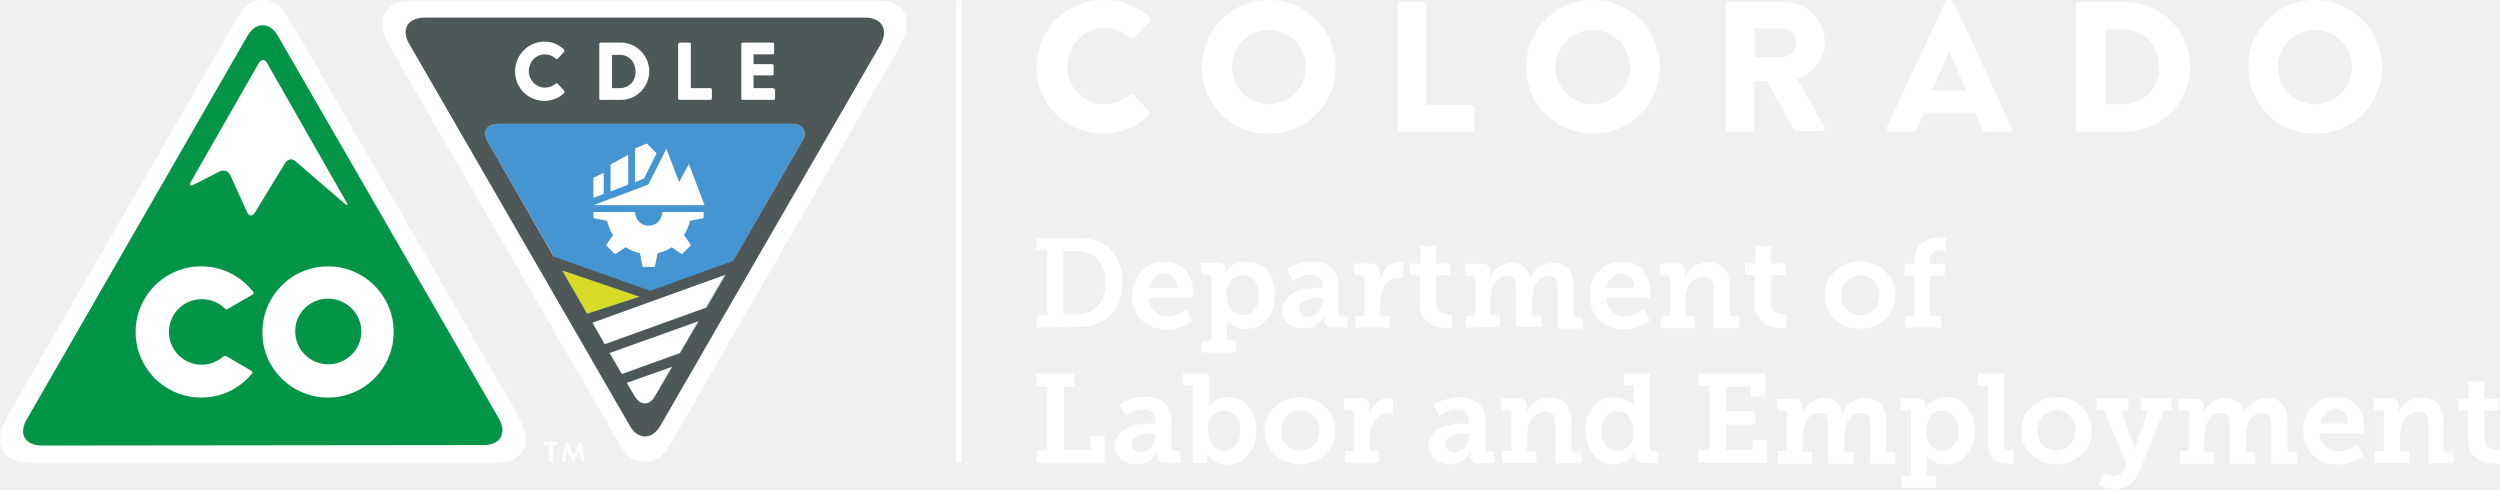
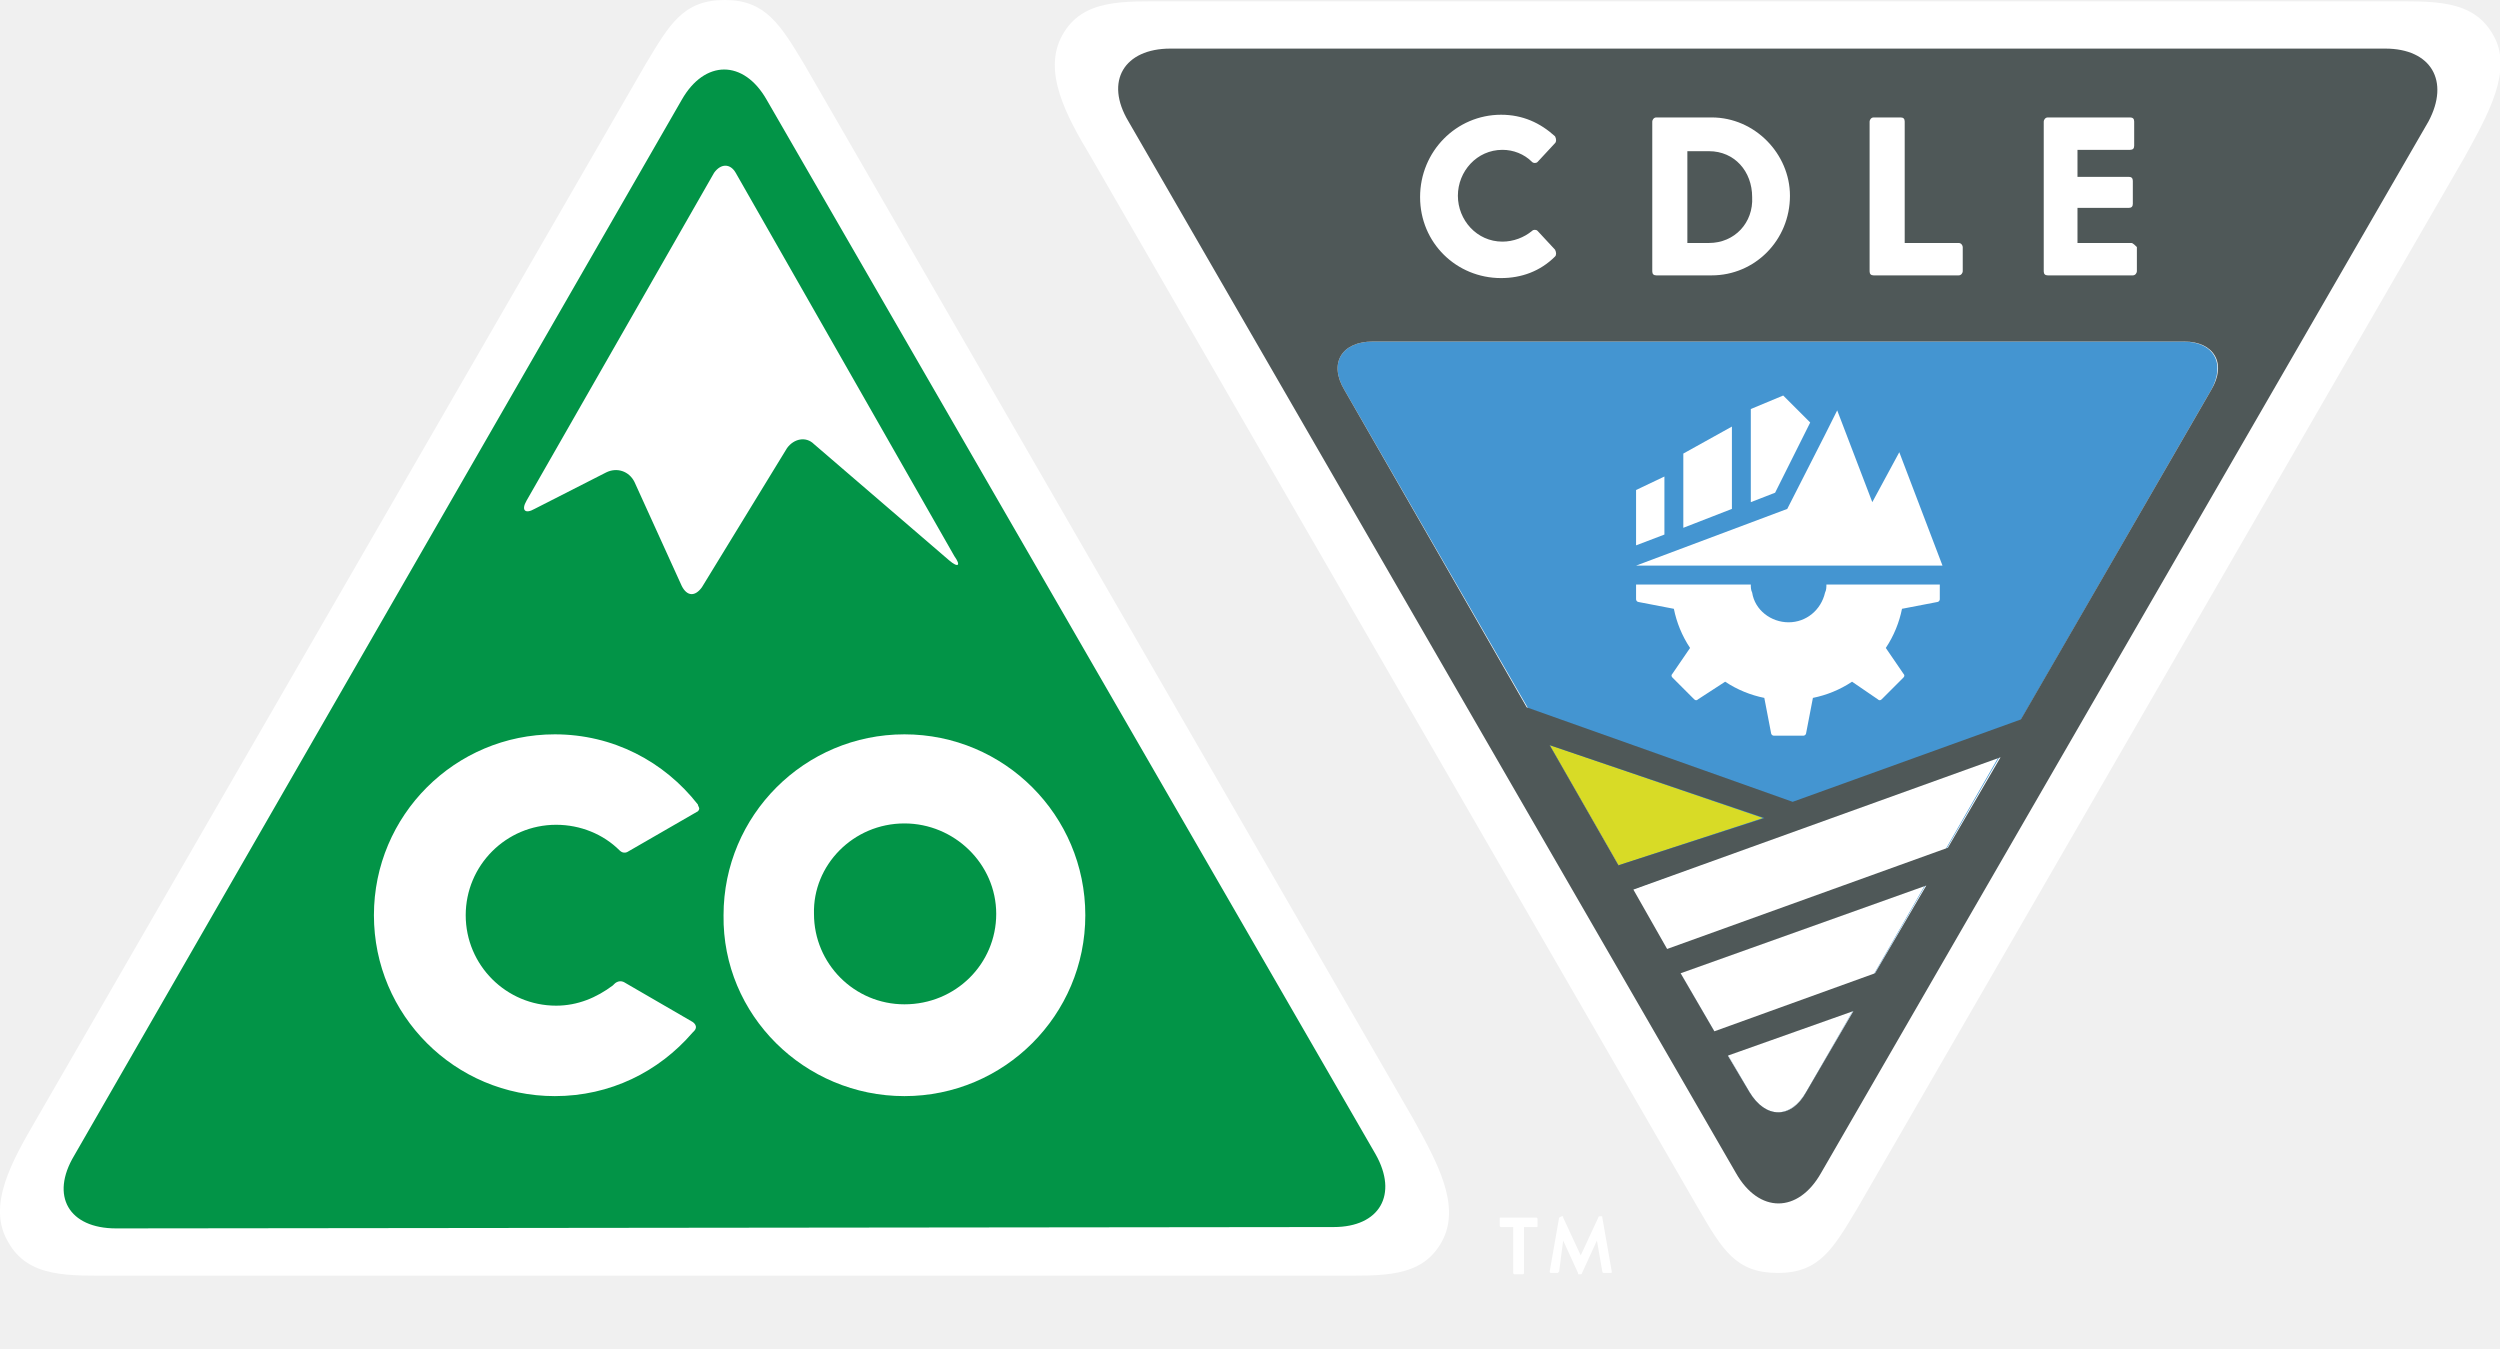
- <svg xmlns="http://www.w3.org/2000/svg" version="1.1" id="Layer_1" x="0px" y="0px" viewBox="0 0 510.6 99.9" style="enable-background:new 0 0 510.6 99.9;" xml:space="preserve">
+ <svg xmlns="http://www.w3.org/2000/svg" version="1.1" id="Layer_1" x="0px" y="0px" viewBox="0 0 185.2 99.9" style="enable-background:new 0 0 185.2 99.9;" xml:space="preserve">
  <style type="text/css">
	.st0{fill:#FFFFFF;}
	.st1{fill:#4495D1;}
	.st2{fill:#D8DB26;}
	.st3{fill:#4F5858;}
	.st4{fill:#029447;}
</style>
  <g id="logo_lockups">
</g>
-   <g id="width_guide">
+   <path class="st0" d="M184.7,2.6c-1.5-2.7-4.5-2.5-8-2.5h-90c-3.5,0-6.5-0.2-8,2.5s0.3,6,2.1,9l45,77.9c1.8,3.1,2.8,4.8,5.9,4.8  s4.1-1.8,5.9-4.8l45-77.9C184.3,8.5,186.2,5.2,184.7,2.6z" />
+   <g>
    <g>
-       <path class="st0" d="M184.7,2.6c-1.5-2.7-4.5-2.5-8-2.5h-90c-3.5,0-6.5-0.2-8,2.5s0.3,6,2.1,9l45,77.9c1.8,3.1,2.8,4.8,5.9,4.8    s4.1-1.8,5.9-4.8l45-77.9C184.3,8.5,186.2,5.2,184.7,2.6z" />
+       <path class="st1" d="M161.7,25.3c2.3,0,3.2,1.6,2.1,3.6l-30,52c-1.2,2-3,2-4.2,0l-30-52c-1.2-2-0.2-3.6,2.1-3.6    C101.7,25.3,161.7,25.3,161.7,25.3z" />
+       <polygon class="st2" points="114.8,55.2 119.9,64.1 130.6,60.6   " />
+       <path class="st0" d="M120.9,65.9l8.7,15c1.2,2,3,2,4.2,0L148.1,56L120.9,65.9z" />
+       <path class="st3" d="M176.7,3.6h-90c-3.4,0-4.9,2.4-3.1,5.4l45,77.9c1.7,3,4.6,3,6.3,0l45-77.9C181.5,6,180.1,3.6,176.7,3.6     M138.9,72.1L127,76.4l-2.5-4.3l18.2-6.5L138.9,72.1z M144.3,62.8l-20.8,7.5l-2.5-4.4l27.2-9.8L144.3,62.8z M119.9,64.1l-5.1-8.9    l15.9,5.4L119.9,64.1z M133.8,80.9c-1.1,2-3,2-4.2,0l-1.6-2.7l9.3-3.3L133.8,80.9z M163.8,28.9l-14.1,24.4l-16.9,6.1l-19.7-7    L99.6,28.9c-1.2-2-0.2-3.6,2.1-3.6h60.1C164,25.3,165,26.9,163.8,28.9" />
      <g>
-         <g>
-           <path class="st1" d="M161.7,25.3c2.3,0,3.2,1.6,2.1,3.6l-30,52c-1.2,2-3,2-4.2,0l-30-52c-1.2-2-0.2-3.6,2.1-3.6      C101.7,25.3,161.7,25.3,161.7,25.3z" />
-           <polygon class="st2" points="114.8,55.2 119.9,64.1 130.6,60.6     " />
-           <path class="st0" d="M120.9,65.9l8.7,15c1.2,2,3,2,4.2,0L148.1,56L120.9,65.9z" />
-           <path class="st3" d="M176.7,3.6h-90c-3.4,0-4.9,2.4-3.1,5.4l45,77.9c1.7,3,4.6,3,6.3,0l45-77.9C181.5,6,180.1,3.6,176.7,3.6       M138.9,72.1L127,76.4l-2.5-4.3l18.2-6.5L138.9,72.1z M144.3,62.8l-20.8,7.5l-2.5-4.4l27.2-9.8L144.3,62.8z M119.9,64.1      l-5.1-8.9l15.9,5.4L119.9,64.1z M133.8,80.9c-1.1,2-3,2-4.2,0l-1.6-2.7l9.3-3.3L133.8,80.9z M163.8,28.9l-14.1,24.4l-16.9,6.1      l-19.7-7L99.6,28.9c-1.2-2-0.2-3.6,2.1-3.6h60.1C164,25.3,165,26.9,163.8,28.9" />
-           <g>
-             <polygon class="st0" points="134.1,31.3 131.5,36.5 129.7,37.2 129.7,30.3 132.1,29.3      " />
-             <polygon class="st0" points="128.3,31.6 128.3,37.7 124.7,39.1 124.7,33.6      " />
-             <polygon class="st0" points="123.3,35.3 123.3,39.6 121.2,40.4 121.2,36.3      " />
-             <path class="st0" d="M135.3,43.3c0,0.2,0,0.4-0.1,0.6c-0.3,1.3-1.4,2.2-2.7,2.2s-2.5-0.9-2.7-2.2c-0.1-0.2-0.1-0.4-0.1-0.6       h-8.5v1.1c0,0.1,0.1,0.2,0.2,0.2l2.6,0.5c0.2,1,0.6,2,1.2,2.9l-1.3,1.9c-0.1,0.1-0.1,0.2,0,0.3l1.6,1.6c0.1,0.1,0.2,0.1,0.3,0       l2-1.3c0.9,0.6,1.9,1,2.9,1.2l0.5,2.6c0,0.1,0.1,0.2,0.2,0.2h2.2c0.1,0,0.2-0.1,0.2-0.2l0.5-2.6c1-0.2,2-0.6,2.9-1.2l1.9,1.3       c0.1,0.1,0.2,0.1,0.3,0l1.6-1.6c0.1-0.1,0.1-0.2,0-0.3l-1.3-1.9c0.6-0.9,1-1.9,1.2-2.9l2.6-0.5c0.1,0,0.2-0.1,0.2-0.2v-1.1       H135.3z" />
-             <polygon class="st0" points="143.9,41.9 121.2,41.9 132.4,37.7 135.2,32.2 136.1,30.4 138.7,37.2 140.7,33.5      " />
-           </g>
-         </g>
-         <g>
-           <path class="st0" d="M111.3,11.1c0.8,0,1.6,0.3,2.2,0.9c0.1,0.1,0.3,0.1,0.4,0l1.3-1.4c0.1-0.1,0.1-0.3,0-0.5      c-1.1-1-2.4-1.6-4-1.6c-3.3,0-6,2.7-6,6.1s2.7,6,6,6c1.5,0,2.9-0.5,4-1.6c0.1-0.1,0.1-0.3,0-0.5l-1.3-1.4      c-0.1-0.1-0.3-0.1-0.4,0c-0.6,0.5-1.4,0.8-2.2,0.8c-1.9,0-3.3-1.6-3.3-3.4S109.4,11.1,111.3,11.1z" />
-           <path class="st0" d="M145.1,18h-4V9c0-0.2-0.1-0.3-0.3-0.3h-2c-0.2,0-0.3,0.2-0.3,0.3v11.1c0,0.2,0.1,0.3,0.3,0.3h6.3      c0.2,0,0.3-0.2,0.3-0.3v-1.8C145.4,18.2,145.3,18,145.1,18z" />
-           <path class="st0" d="M126.8,8.7h-4.1c-0.2,0-0.3,0.2-0.3,0.3v11.1c0,0.2,0.1,0.3,0.3,0.3h4.1c3.2,0,5.8-2.6,5.8-5.9      C132.6,11.4,130,8.7,126.8,8.7z M126.6,18H125v-6.8h1.6c1.9,0,3.2,1.5,3.2,3.4C129.9,16.5,128.5,18,126.6,18z" />
-           <path class="st0" d="M157.9,18h-4v-2.6h3.8c0.2,0,0.3-0.1,0.3-0.3v-1.7c0-0.2-0.1-0.3-0.3-0.3h-3.8v-2h3.9      c0.2,0,0.3-0.1,0.3-0.3V9c0-0.2-0.1-0.3-0.3-0.3h-4.2h-1.8h-0.1c-0.2,0-0.3,0.2-0.3,0.3v11.1c0,0.2,0.1,0.3,0.3,0.3h6.3      c0.2,0,0.3-0.2,0.3-0.3v-1.8C158.2,18.2,158,18,157.9,18z" />
-         </g>
+         <polygon class="st0" points="134.1,31.3 131.5,36.5 129.7,37.2 129.7,30.3 132.1,29.3    " />
+         <polygon class="st0" points="128.3,31.6 128.3,37.7 124.7,39.1 124.7,33.6    " />
+         <polygon class="st0" points="123.3,35.3 123.3,39.6 121.2,40.4 121.2,36.3    " />
+         <path class="st0" d="M135.3,43.3c0,0.2,0,0.4-0.1,0.6c-0.3,1.3-1.4,2.2-2.7,2.2s-2.5-0.9-2.7-2.2c-0.1-0.2-0.1-0.4-0.1-0.6h-8.5     v1.1c0,0.1,0.1,0.2,0.2,0.2l2.6,0.5c0.2,1,0.6,2,1.2,2.9l-1.3,1.9c-0.1,0.1-0.1,0.2,0,0.3l1.6,1.6c0.1,0.1,0.2,0.1,0.3,0l2-1.3     c0.9,0.6,1.9,1,2.9,1.2l0.5,2.6c0,0.1,0.1,0.2,0.2,0.2h2.2c0.1,0,0.2-0.1,0.2-0.2l0.5-2.6c1-0.2,2-0.6,2.9-1.2l1.9,1.3     c0.1,0.1,0.2,0.1,0.3,0l1.6-1.6c0.1-0.1,0.1-0.2,0-0.3l-1.3-1.9c0.6-0.9,1-1.9,1.2-2.9l2.6-0.5c0.1,0,0.2-0.1,0.2-0.2v-1.1H135.3     z" />
+         <polygon class="st0" points="143.9,41.9 121.2,41.9 132.4,37.7 135.2,32.2 136.1,30.4 138.7,37.2 140.7,33.5    " />
      </g>
-       <g>
-         <path class="st0" d="M112.1,90.9h-0.9c-0.1,0-0.1-0.1-0.1-0.1v-0.5c0-0.1,0-0.1,0.1-0.1h2.6c0.1,0,0.1,0.1,0.1,0.1v0.5     c0,0.1,0,0.1-0.1,0.1h-0.9v3.4c0,0.1-0.1,0.1-0.1,0.1h-0.6c-0.1,0-0.1-0.1-0.1-0.1V90.9z" />
-         <path class="st0" d="M115.5,90.2C115.5,90.1,115.5,90.1,115.5,90.2l0.2-0.1c0.1,0,0.1,0,0.1,0.1l1.3,2.8l0,0l1.3-2.8     c0,0,0-0.1,0.1-0.1h0.1c0.1,0,0.1,0,0.1,0.1l0.7,4c0,0.1,0,0.1-0.1,0.1h-0.5c-0.1,0-0.1-0.1-0.1-0.1l-0.4-2.3l0,0l-1.1,2.4     c0,0,0,0.1-0.1,0.1H117c-0.1,0-0.1,0-0.1-0.1l-1.1-2.4l0,0l-0.3,2.3l-0.1,0.1h-0.5c-0.1,0-0.1-0.1-0.1-0.1L115.5,90.2z" />
-       </g>
-       <g>
-         <path class="st0" d="M104.7,82.9L59.6,4.8c-1.8-3-2.9-4.8-5.9-4.8c-3.1,0-4.1,1.8-5.9,4.8L2.7,82.9C0.9,86-1,89.3,0.6,92     c1.5,2.7,4.5,2.5,8,2.5h90.2c3.6,0,6.5,0.2,8-2.5C108.3,89.3,106.4,86,104.7,82.9z M102.6,88.1c0-0.8-0.2-1.7-0.7-2.6L56.8,7.4     c-1.7-3-4.6-3-6.3,0L5.4,85.5c-0.3,0.6-0.5,1.1-0.6,1.6c-0.1,0.3-0.1,0.7-0.1,1c0-0.3,0-0.6,0.1-1c0.1-0.5,0.3-1.1,0.6-1.6     L50.5,7.4c0.9-1.5,2-2.2,3.1-2.2s2.3,0.7,3.1,2.2l45.1,78.1C102.4,86.5,102.7,87.4,102.6,88.1z" />
-         <g>
-           <path class="st4" d="M8.6,91c-3.5,0-4.9-2.4-3.1-5.4l45-78.2c1.7-3,4.6-3,6.3,0l45.1,78.1c1.7,3,0.3,5.4-3.1,5.4L8.6,91L8.6,91z      " />
-         </g>
-         <path class="st0" d="M39,37.1c-0.4,0.7-0.1,1,0.6,0.6l5.3-2.7c0.8-0.4,1.7-0.1,2.1,0.7l3.5,7.7c0.4,0.8,1,0.8,1.5,0.1l6.3-10.3     c0.5-0.7,1.4-0.9,2-0.3l10,8.6c0.7,0.6,0.9,0.4,0.4-0.3L54.5,12.8c-0.4-0.7-1.1-0.7-1.6,0L39,37.1z" />
-         <path class="st0" d="M51.7,60.1c0,0,0.1-0.1,0.1-0.2c0-0.1-0.1-0.2-0.1-0.3c-2.5-3.2-6.3-5.2-10.6-5.2c-7.4,0-13.4,6-13.4,13.4     s6,13.4,13.4,13.4c4.1,0,7.7-1.8,10.2-4.7c0,0,0,0,0.1-0.1c0.4-0.4-0.1-0.7-0.1-0.7l-5-2.9c0,0-0.4-0.3-0.8,0.1L45.4,73     c-1.2,0.9-2.6,1.5-4.2,1.5c-3.7,0-6.7-3-6.7-6.7s3-6.7,6.7-6.7c1.8,0,3.5,0.7,4.7,1.9l0,0c0.3,0.3,0.6,0.1,0.6,0.1L51.7,60.1" />
-         <path class="st0" d="M67,61c3.7,0,6.8,3,6.8,6.7s-3,6.7-6.8,6.7c-3.7,0-6.7-3-6.7-6.7C60.2,64.1,63.2,61,67,61 M67,81.2     c7.4,0,13.4-6,13.4-13.4s-6-13.4-13.4-13.4s-13.4,6-13.4,13.4C53.5,75.2,59.6,81.2,67,81.2" />
-       </g>
-       <g>
-         <path class="st0" d="M225.6,5.7c1.9,0,3.7,0.7,5.1,1.9c0.3,0.3,0.7,0.3,1,0l3-3.1c0.3-0.3,0.3-0.8,0-1.1C232,1.2,229.2,0,225.4,0     c-7.6,0-13.7,6.1-13.7,13.7s6.1,13.6,13.7,13.6c3.4,0,6.6-1.2,9.2-3.7c0.3-0.3,0.3-0.8,0-1l-3-3.1c-0.2-0.3-0.7-0.3-1,0     c-1.4,1.2-3.3,1.8-5.1,1.8c-4.3,0-7.5-3.5-7.5-7.7C218.1,9.3,221.3,5.7,225.6,5.7" />
-         <path class="st0" d="M259.1,0c-7.6,0-13.6,6.1-13.6,13.7s6,13.6,13.6,13.6s13.7-6,13.7-13.6C272.8,6.1,266.7,0,259.1,0      M259.1,21.3c-4.1,0-7.5-3.4-7.5-7.6s3.4-7.6,7.5-7.6c4.2,0,7.6,3.5,7.6,7.6S263.3,21.3,259.1,21.3" />
-         <path class="st0" d="M300.5,21.4h-9.2V1.1c0-0.4-0.3-0.7-0.7-0.7h-4.5c-0.4,0-0.7,0.3-0.7,0.7v25.1c0,0.4,0.3,0.7,0.7,0.7h14.4     c0.4,0,0.7-0.3,0.7-0.7v-4.1C301.3,21.7,301,21.4,300.5,21.4" />
-         <path class="st0" d="M325.3,0c-7.6,0-13.6,6.1-13.6,13.7s6,13.6,13.6,13.6s13.7-6,13.7-13.6S332.9,0,325.3,0 M325.3,21.3     c-4.1,0-7.6-3.4-7.6-7.6s3.4-7.6,7.6-7.6s7.6,3.5,7.6,7.6S329.5,21.3,325.3,21.3" />
-         <path class="st0" d="M367.1,16.2c3.3-1.3,5.6-4.1,5.6-7.6c0-4.5-3.7-8.2-8.3-8.2h-11.3c-0.4,0-0.7,0.3-0.7,0.7v25.1     c0,0.4,0.3,0.7,0.7,0.7h4.5c0.4,0,0.7-0.3,0.7-0.7v-9.7h2.6l5.4,10c0.1,0.2,0.3,0.3,0.6,0.3h5c0.6,0,0.9-0.6,0.6-1.1L367.1,16.2z      M364,11.7h-5.6V5.8h5.6c1.6,0,2.9,1.3,2.9,2.9S365.5,11.7,364,11.7" />
-         <path class="st0" d="M434,0.4h-9.3c-0.4,0-0.7,0.3-0.7,0.7v25.1c0,0.4,0.3,0.7,0.7,0.7h9.3c7.3,0,13.3-5.9,13.3-13.3     C447.3,6.3,441.3,0.4,434,0.4 M433.6,21.3H430V6h3.6c4.3,0,7.4,3.4,7.4,7.7C441,17.9,437.9,21.3,433.6,21.3" />
-         <path class="st0" d="M472.8,0c-7.6,0-13.6,6.1-13.6,13.7s6,13.6,13.6,13.6s13.7-6,13.7-13.6C486.4,6.1,480.4,0,472.8,0      M472.8,21.3c-4.1,0-7.6-3.4-7.6-7.6s3.4-7.6,7.6-7.6s7.6,3.5,7.6,7.6S477,21.3,472.8,21.3" />
-         <path class="st0" d="M399,0.4c-0.1-0.2-0.4-0.4-0.6-0.4H398c-0.3,0-0.5,0.2-0.7,0.4l-11.9,25.5c-0.2,0.5,0.1,1,0.6,1h4.2     c0.8,0,1.1-0.2,1.4-0.9l1.4-3h10.3l1.4,3c0.4,0.8,0.5,0.9,1.3,0.9h4.2c0.6,0,0.9-0.5,0.6-1L399,0.4z M394.6,18.5l3.5-8l3.5,8     H394.6z" />
-       </g>
-       <g>
-         <path class="st0" d="M211.7,66.9v-2.5h2.2V51.1h-2.2v-2.5h7.9c1.6,0,2.9,0.2,3.8,0.4c3.6,1.1,5.9,4.3,5.9,8.7     c0,4.3-2.1,7.4-5.7,8.6c-1,0.4-2.4,0.5-4,0.5L211.7,66.9L211.7,66.9z M217.2,64.2h2.2c1.2,0,2.2-0.2,3-0.5c2.1-0.8,3.4-3,3.4-6     s-1.3-5.2-3.5-6c-0.7-0.3-1.6-0.4-2.9-0.4h-2.2V64.2z" />
-         <path class="st0" d="M233.1,55.4c1.2-1.3,2.8-1.9,4.8-1.9c1.8,0,3.3,0.6,4.3,1.8s1.5,2.7,1.5,4.5l-0.1,1.1h-9.1     c0.2,2.3,1.9,3.7,3.9,3.7c1.3,0,2.7-0.6,3.3-1.1l0.5-0.3l1.3,2.3l-0.7,0.5c-0.3,0.2-0.9,0.5-1.8,0.8c-0.9,0.3-1.9,0.5-2.8,0.5     c-2.1,0-3.8-0.7-5.1-2s-1.9-3-1.9-4.9C231.3,58.3,231.9,56.6,233.1,55.4z M240.4,58.8c0-1.8-1.1-2.9-2.5-2.9     c-1.6,0-2.9,1.1-3.2,2.9H240.4z" />
-         <path class="st0" d="M245.5,69.6h1.9V56.7c0-0.4-0.2-0.6-0.6-0.6h-1.5v-2.4h3.4c1.1,0,1.6,0.4,1.6,1.2V55v0.6h0.1     c0.1-0.1,0.1-0.3,0.6-0.8c0.6-0.7,1.8-1.4,3.6-1.4c1.8,0,3.2,0.6,4.2,1.9c1.1,1.3,1.6,2.9,1.6,5s-0.6,3.7-1.7,5s-2.5,1.9-4.3,1.9     c-1.5,0-2.9-0.8-3.4-1.4l-0.4-0.5h-0.1c0.1,0.3,0.1,0.7,0.1,1.1v3.1h1.9V72h-7.1L245.5,69.6L245.5,69.6z M251.4,63.2     c0.6,0.8,1.4,1.2,2.4,1.2c1.9,0,3.3-1.6,3.3-4.1s-1.3-4.1-3.3-4.1c-1.9,0-3.3,1.4-3.3,4.1C250.6,61.5,250.9,62.4,251.4,63.2z" />
-         <path class="st0" d="M263.9,59.9c0.5-0.3,1.2-0.5,1.9-0.7c1.5-0.4,2.4-0.4,3.5-0.4h0.8v-0.4c0-1.5-0.8-2.3-2.4-2.3     c-1.2,0-2.6,0.5-3.2,0.9l-0.5,0.3l-1.2-2.3c0.2-0.1,0.4-0.3,0.6-0.4c0.3-0.2,0.9-0.4,1.8-0.7s1.8-0.5,2.8-0.5     c3.5,0,5.4,1.8,5.4,5.2v5.3c0,0.4,0.2,0.6,0.6,0.6h1.2v2.4h-3.1c-1.1,0-1.7-0.6-1.7-1.4v-0.2l0.1-0.7h-0.1     c-0.1,0.1-0.1,0.3-0.6,0.9c-0.6,0.7-1.7,1.6-3.6,1.6c-1.2,0-2.2-0.3-3.1-1s-1.3-1.7-1.3-3C262,61.7,262.9,60.5,263.9,59.9z      M267.2,64.7c0.8,0,1.5-0.4,2.1-1.1c0.6-0.7,0.9-1.6,0.9-2.4v-0.4h-0.5c-0.8,0-1.6,0.1-2.7,0.4c-1,0.2-1.7,0.9-1.7,1.8     C265.3,64,266,64.7,267.2,64.7z" />
-         <path class="st0" d="M276.8,66.9v-2.4h1.9v-7.7c0-0.4-0.2-0.6-0.6-0.6h-1.5v-2.4h3.4c1.2,0,1.8,0.5,1.8,1.6v0.8l-0.1,0.8h0.1     c0.6-2,2.2-3.4,4.2-3.4l0.6,0.1v3.2c-0.2,0-0.5-0.1-0.8-0.1c-1.3,0-2.2,0.5-2.9,1.4c-0.6,0.9-1,2.1-1,3.4v2.9h1.9v2.4H276.8z" />
-         <path class="st0" d="M290,56.2h-2v-2.4h2.1v-3.6h3.2v3.6h3v2.4h-3v5.5c0,2.2,1.7,2.5,2.6,2.5h0.6v2.7c-0.3,0.1-0.6,0.1-1,0.1     c-0.9,0-1.7-0.1-2.7-0.5c-1.5-0.6-2.8-1.8-2.8-4.5L290,56.2L290,56.2z" />
-         <path class="st0" d="M299.4,66.9v-2.4h1.9v-7.7c0-0.4-0.2-0.5-0.6-0.5h-1.5v-2.4h3.4c1.2,0,1.7,0.5,1.7,1.5V56l-0.1,0.6h0.1     c0.7-1.5,2.5-2.9,4.5-2.9s3.2,1,3.7,2.9h0.1c0.7-1.6,2.6-2.9,4.6-2.9c2.8,0,4.2,1.7,4.2,5v6h1.9v2.4h-5.2V59     c0-1.7-0.4-2.6-1.8-2.6c-1.1,0-1.9,0.5-2.5,1.4s-0.9,2-0.9,3.3v3.3h1.9v2.4h-5.2V59c0-1.7-0.4-2.6-1.8-2.6     c-1.1,0-1.9,0.5-2.5,1.4c-0.6,1-0.9,2.1-0.9,3.4v3.2h1.9v2.4L299.4,66.9L299.4,66.9z" />
-         <path class="st0" d="M326.5,55.4c1.2-1.3,2.8-1.9,4.8-1.9c1.8,0,3.3,0.6,4.3,1.8s1.5,2.7,1.5,4.5l-0.1,1.1h-9     c0.2,2.3,1.9,3.7,3.9,3.7c1.3,0,2.7-0.6,3.3-1.1l0.5-0.3l1.3,2.3l-0.7,0.5c-0.3,0.2-0.9,0.5-1.8,0.8s-1.9,0.5-2.8,0.5     c-2.1,0-3.8-0.7-5.1-2c-1.3-1.3-1.9-3-1.9-4.9C324.7,58.3,325.3,56.6,326.5,55.4z M333.8,58.8c0-1.8-1.1-2.9-2.5-2.9     c-1.6,0-2.9,1.1-3.2,2.9H333.8z" />
-         <path class="st0" d="M339.2,66.9v-2.4h1.9v-7.7c0-0.4-0.2-0.6-0.6-0.6H339v-2.4h3.4c1.1,0,1.7,0.5,1.7,1.5v0.6l-0.1,0.6h0.1     c0.1-0.3,0.5-0.9,1.2-1.6c0.7-0.7,2.1-1.3,3.6-1.3c2.9,0,4.4,1.7,4.4,5v6h1.9V67H350v-7.8c0-1.8-0.5-2.7-2.1-2.7     c-1.1,0-2,0.5-2.7,1.4s-1,2-1,3.2v3.5h1.9V67h-6.9V66.9z" />
-         <path class="st0" d="M358.4,56.2h-2v-2.4h2.1v-3.6h3.2v3.6h3v2.4h-3v5.5c0,2.2,1.7,2.5,2.6,2.5h0.6v2.7c-0.3,0.1-0.6,0.1-1,0.1     c-0.9,0-1.7-0.1-2.7-0.5c-1.5-0.6-2.8-1.8-2.8-4.5L358.4,56.2L358.4,56.2z" />
-         <path class="st0" d="M374.8,65.2c-1.4-1.3-2.1-3-2.1-4.9c0-2,0.7-3.6,2.1-4.9c1.4-1.3,3.1-2,5.1-2s3.7,0.6,5.1,2     c1.4,1.3,2.1,2.9,2.1,4.9s-0.7,3.6-2.1,4.9s-3.1,1.9-5.1,1.9C377.9,67.2,376.2,66.5,374.8,65.2z M377.2,63.3     c0.7,0.7,1.7,1.1,2.8,1.1c1.1,0,2-0.4,2.8-1.1c0.7-0.8,1.1-1.8,1.1-3s-0.4-2.2-1.1-2.9c-0.7-0.8-1.7-1.2-2.8-1.2     c-1.1,0-2,0.4-2.8,1.2c-0.7,0.8-1.1,1.8-1.1,2.9C376,61.5,376.4,62.5,377.2,63.3z" />
-         <path class="st0" d="M389.1,66.9v-2.4h1.9v-8.2h-2v-2.4h2v-0.6c0-1.6,0.6-2.9,1.3-3.5c0.4-0.3,0.8-0.6,1.3-0.8     c1-0.4,1.7-0.5,2.5-0.5l1.3,0.1v2.6c-0.2-0.1-0.6-0.1-1-0.1c-1.5,0-2.2,0.7-2.2,2.1v0.7h3v2.4h-3v8.2h2.2v2.4H389.1z" />
-         <path class="st0" d="M211.7,94.5V92h2.2V79h-2.2v-2.7h7.8V79h-2.2v12.9h5.4V89h2.9v5.5H211.7z" />
-         <path class="st0" d="M229.8,87.6c0.5-0.3,1.2-0.5,1.9-0.7c1.5-0.4,2.4-0.4,3.5-0.4h0.8V86c0-1.5-0.8-2.3-2.4-2.3     c-1.2,0-2.6,0.5-3.2,0.9l-0.5,0.3l-1.2-2.3c0.2-0.1,0.4-0.3,0.6-0.4c0.3-0.2,0.9-0.4,1.8-0.7c0.9-0.3,1.8-0.5,2.8-0.5     c3.5,0,5.4,1.8,5.4,5.2v5.3c0,0.4,0.2,0.6,0.6,0.6h1.2v2.4H238c-1.1,0-1.7-0.6-1.7-1.4V93l0.1-0.7h-0.1c-0.1,0.1-0.1,0.3-0.6,0.9     c-0.6,0.7-1.7,1.6-3.6,1.6c-1.2,0-2.2-0.3-3.1-1c-0.8-0.7-1.3-1.7-1.3-3C227.8,89.3,228.7,88.2,229.8,87.6z M233,92.4     c0.8,0,1.5-0.4,2.1-1.1s0.9-1.6,0.9-2.4v-0.4h-0.5c-0.8,0-1.6,0.1-2.7,0.4c-1,0.2-1.7,0.9-1.7,1.8     C231.1,91.6,231.9,92.4,233,92.4z" />
-         <path class="st0" d="M243.6,94.5V78.7h-2v-2.4h5.3V82l-0.1,1.1h0.1c0.1-0.1,0.1-0.2,0.6-0.7c0.6-0.6,1.7-1.3,3.3-1.3     c1.8,0,3.2,0.6,4.2,1.9c1.1,1.3,1.6,2.9,1.6,5s-0.6,3.7-1.7,5c-1.1,1.3-2.6,1.9-4.4,1.9c-2.2,0-3.5-1.3-3.8-1.9l-0.1-0.2h-0.1     c0,0.3,0.1,0.6,0.1,1v0.8L243.6,94.5L243.6,94.5z M247.6,90.9c0.6,0.8,1.4,1.2,2.4,1.2c1.9,0,3.3-1.6,3.3-4.1s-1.3-4.1-3.3-4.1     c-1.9,0-3.3,1.4-3.3,4.1C246.8,89.2,247,90.1,247.6,90.9z" />
-         <path class="st0" d="M260.4,92.9c-1.4-1.3-2.1-3-2.1-4.9c0-2,0.7-3.6,2.1-4.9s3.1-2,5.1-2s3.7,0.6,5.1,2c1.4,1.3,2.1,2.9,2.1,4.9     s-0.7,3.6-2.1,4.9s-3.1,1.9-5.1,1.9S261.8,94.2,260.4,92.9z M262.8,90.9c0.7,0.7,1.7,1.1,2.8,1.1c1.1,0,2-0.4,2.8-1.1     c0.7-0.8,1.1-1.8,1.1-3s-0.4-2.2-1.1-2.9c-0.7-0.8-1.7-1.2-2.8-1.2c-1.1,0-2,0.4-2.8,1.2c-0.7,0.8-1.1,1.8-1.1,2.9     C261.6,89.2,262,90.2,262.8,90.9z" />
-         <path class="st0" d="M274.7,94.5v-2.4h1.9v-7.7c0-0.4-0.2-0.6-0.6-0.6h-1.5v-2.4h3.4c1.2,0,1.8,0.5,1.8,1.6v0.8l-0.1,0.8h0.1     c0.6-2,2.2-3.4,4.2-3.4l0.6,0.1v3.2c-0.2,0-0.5-0.1-0.8-0.1c-1.3,0-2.2,0.5-2.9,1.4c-0.6,0.9-1,2.1-1,3.4v2.9h1.9v2.4     C281.7,94.5,274.7,94.5,274.7,94.5z" />
-         <path class="st0" d="M293.8,87.6c0.5-0.3,1.2-0.5,1.9-0.7c1.5-0.4,2.4-0.4,3.5-0.4h0.8V86c0-1.5-0.8-2.3-2.4-2.3     c-1.2,0-2.6,0.5-3.2,0.9L294,85l-1.2-2.3c0.2-0.1,0.4-0.3,0.6-0.4c0.3-0.2,0.9-0.4,1.8-0.7c0.9-0.3,1.8-0.5,2.8-0.5     c3.5,0,5.4,1.8,5.4,5.2v5.3c0,0.4,0.2,0.6,0.6,0.6h1.2v2.4H302c-1.1,0-1.7-0.6-1.7-1.4V93l0.1-0.7h-0.1c-0.1,0.1-0.1,0.3-0.6,0.9     c-0.6,0.7-1.7,1.6-3.6,1.6c-1.2,0-2.2-0.3-3.1-1s-1.3-1.7-1.3-3C291.9,89.3,292.8,88.2,293.8,87.6z M297.1,92.4     c0.8,0,1.5-0.4,2.1-1.1s0.9-1.6,0.9-2.4v-0.4h-0.5c-0.8,0-1.6,0.1-2.7,0.4c-1,0.2-1.7,0.9-1.7,1.8     C295.2,91.6,295.9,92.4,297.1,92.4z" />
-         <path class="st0" d="M306.8,94.5v-2.4h1.9v-7.7c0-0.4-0.2-0.6-0.6-0.6h-1.5v-2.4h3.5c1.1,0,1.7,0.5,1.7,1.5v0.6l-0.1,0.6h0.1     c0.1-0.3,0.5-0.9,1.2-1.6s2.1-1.3,3.6-1.3c2.9,0,4.4,1.7,4.4,5v6h1.9v2.4h-5.2v-7.8c0-1.8-0.5-2.7-2.1-2.7c-1.1,0-2,0.5-2.7,1.4     s-1,2-1,3.2v3.5h1.9v2.4L306.8,94.5L306.8,94.5z" />
-         <path class="st0" d="M325.5,83c1.1-1.3,2.6-1.9,4.4-1.9c2.2,0,3.3,1.2,3.7,1.6l0.1,0.2h0.1c0-0.3-0.1-0.6-0.1-0.9v-3.3h-2v-2.4     h5.3v15.3c0,0.4,0.2,0.6,0.6,0.6h1.2v2.4h-3.1c-1.1,0-1.7-0.6-1.7-1.4V93l0.1-0.6H334c-0.1,0.1-0.1,0.3-0.6,0.8     c-0.6,0.7-1.7,1.6-3.7,1.6c-1.7,0-3.1-0.6-4.2-1.9s-1.6-2.9-1.6-5C323.8,85.9,324.3,84.2,325.5,83z M330.3,92.1     c1.9,0,3.3-1.4,3.3-4c0-1.2-0.3-2.1-0.8-2.9s-1.3-1.2-2.4-1.2c-1.9,0-3.3,1.6-3.3,4.1C327.1,90.4,328.4,92.1,330.3,92.1z" />
-         <path class="st0" d="M346.9,94.5V92h2.2V78.8h-2.2v-2.5h13.6V81h-2.9v-2h-5.1v5h6v2.7h-6v5.2h5.5v-2.1h2.9v4.8L346.9,94.5     L346.9,94.5z" />
-         <path class="st0" d="M363.1,94.5v-2.4h1.9v-7.7c0-0.4-0.2-0.5-0.6-0.5H363v-2.4h3.4c1.2,0,1.7,0.5,1.7,1.5v0.6l-0.1,0.6h0.1     c0.7-1.5,2.5-2.9,4.5-2.9s3.2,1,3.7,2.9h0.1c0.7-1.6,2.6-2.9,4.6-2.9c2.8,0,4.2,1.7,4.2,5v6h1.9v2.4h-5.2v-7.8     c0-1.7-0.4-2.6-1.8-2.6c-1.1,0-1.9,0.5-2.5,1.4s-0.9,2-0.9,3.3v3.3h1.9v2.4h-5.2v-7.8c0-1.7-0.4-2.6-1.8-2.6     c-1.1,0-1.9,0.5-2.5,1.4c-0.6,1-0.9,2.1-0.9,3.4v3.2h1.9v2.4h-7V94.5z" />
-         <path class="st0" d="M388.4,97.2h1.9V84.4c0-0.4-0.2-0.6-0.6-0.6h-1.5v-2.4h3.4c1.1,0,1.6,0.4,1.6,1.2v0.1v0.6h0.1     c0.1-0.1,0.1-0.3,0.6-0.8c0.6-0.7,1.8-1.4,3.6-1.4c1.8,0,3.2,0.6,4.2,1.9c1.1,1.3,1.6,2.9,1.6,5s-0.6,3.7-1.7,5s-2.6,1.9-4.3,1.9     c-1.5,0-2.9-0.8-3.4-1.4l-0.4-0.5h-0.1c0.1,0.3,0.1,0.7,0.1,1.1v3.1h1.9v2.4h-7.1L388.4,97.2L388.4,97.2z M394.3,90.9     c0.6,0.8,1.4,1.2,2.4,1.2c1.9,0,3.3-1.6,3.3-4.1s-1.3-4.1-3.3-4.1c-1.9,0-3.3,1.4-3.3,4.1C393.4,89.2,393.7,90.1,394.3,90.9z" />
-         <path class="st0" d="M406,78.7h-2v-2.4h5.3v13.9c0,1.3,0.3,1.8,1.3,1.8h0.6v2.6c-0.4,0.1-0.7,0.1-1.2,0.1c-1.2,0-2.2-0.3-2.9-0.9     c-0.7-0.6-1.1-1.8-1.1-3.4L406,78.7L406,78.7z" />
-         <path class="st0" d="M414.9,92.9c-1.4-1.3-2.1-3-2.1-4.9c0-2,0.7-3.6,2.1-4.9s3.1-2,5.1-2s3.7,0.6,5.1,2c1.4,1.3,2.1,2.9,2.1,4.9     s-0.7,3.6-2.1,4.9s-3.1,1.9-5.1,1.9S416.3,94.2,414.9,92.9z M417.2,90.9c0.7,0.7,1.7,1.1,2.8,1.1c1.1,0,2-0.4,2.8-1.1     c0.7-0.8,1.1-1.8,1.1-3s-0.4-2.2-1.1-2.9c-0.7-0.8-1.7-1.2-2.8-1.2c-1.1,0-2,0.4-2.8,1.2c-0.7,0.8-1.1,1.8-1.1,2.9     C416.1,89.2,416.5,90.2,417.2,90.9z" />
-         <path class="st0" d="M429.6,96.6c0.5,0.4,1.2,0.6,2,0.6c1.1,0,1.9-0.5,2.3-1.5l0.4-0.8l-4.5-11.1h-1.6v-2.4h6.5v2.4h-1.5l2.4,6.6     c0.1,0.4,0.3,0.9,0.3,1.2v0.2h0.1c0.1-0.5,0.2-0.9,0.4-1.4l2.4-6.6h-1.5v-2.4h6.2v2.4H442l-5,12.4c-1,2.5-2.7,3.7-5.2,3.7     c-1.1,0-2.3-0.4-2.8-0.7l-0.4-0.2L429.6,96.6z" />
-         <path class="st0" d="M445.2,94.5v-2.4h1.9v-7.7c0-0.4-0.2-0.5-0.6-0.5H445v-2.4h3.4c1.2,0,1.7,0.5,1.7,1.5v0.6l-0.1,0.6h0.1     c0.7-1.5,2.5-2.9,4.5-2.9s3.2,1,3.7,2.9h0.1c0.7-1.6,2.6-2.9,4.6-2.9c2.8,0,4.2,1.7,4.2,5v6h1.9v2.4h-5.2v-7.8     c0-1.7-0.4-2.6-1.8-2.6c-1.1,0-1.9,0.5-2.5,1.4s-0.9,2-0.9,3.3v3.3h1.9v2.4h-5.2v-7.8c0-1.7-0.4-2.6-1.8-2.6     c-1.1,0-1.9,0.5-2.5,1.4c-0.6,1-0.9,2.1-0.9,3.4v3.2h1.9v2.4h-6.9V94.5z" />
-         <path class="st0" d="M472.3,83c1.2-1.3,2.8-1.9,4.8-1.9c1.8,0,3.3,0.6,4.3,1.8c1,1.2,1.5,2.7,1.5,4.5l-0.1,1.1h-9.1     c0.2,2.3,1.9,3.7,3.9,3.7c1.3,0,2.7-0.6,3.3-1.1l0.5-0.3l1.3,2.3l-0.7,0.5c-0.3,0.2-0.9,0.5-1.8,0.8s-1.9,0.5-2.8,0.5     c-2.1,0-3.8-0.7-5.1-2c-1.3-1.3-1.9-3-1.9-4.9C470.4,85.9,471,84.3,472.3,83z M479.6,86.5c0-1.8-1.1-2.9-2.5-2.9     c-1.6,0-2.9,1.1-3.2,2.9H479.6z" />
-         <path class="st0" d="M485,94.5v-2.4h1.9v-7.7c0-0.4-0.2-0.6-0.6-0.6h-1.5v-2.4h3.4c1.1,0,1.7,0.5,1.7,1.5v0.6l-0.1,0.6h0.1     c0.1-0.3,0.5-0.9,1.2-1.6s2.1-1.3,3.6-1.3c2.9,0,4.4,1.7,4.4,5v6h1.9v2.4h-5v-7.8c0-1.8-0.5-2.7-2.1-2.7c-1.1,0-2,0.5-2.7,1.4     s-1,2-1,3.2v3.5h1.9v2.4L485,94.5L485,94.5z" />
-         <path class="st0" d="M504.1,83.9h-2v-2.4h2.1v-3.6h3.2v3.6h3v2.4h-3v5.5c0,2.2,1.7,2.5,2.6,2.5h0.6v2.7c-0.3,0.1-0.6,0.1-1,0.1     c-0.9,0-1.7-0.1-2.7-0.5c-1.5-0.6-2.8-1.8-2.8-4.5L504.1,83.9L504.1,83.9z" />
-       </g>
-       <rect x="195.3" y="0.1" class="st0" width="1.2" height="94.4" />
+     </g>
+     <g>
+       <path class="st0" d="M111.3,11.1c0.8,0,1.6,0.3,2.2,0.9c0.1,0.1,0.3,0.1,0.4,0l1.3-1.4c0.1-0.1,0.1-0.3,0-0.5    c-1.1-1-2.4-1.6-4-1.6c-3.3,0-6,2.7-6,6.1s2.7,6,6,6c1.5,0,2.9-0.5,4-1.6c0.1-0.1,0.1-0.3,0-0.5l-1.3-1.4c-0.1-0.1-0.3-0.1-0.4,0    c-0.6,0.5-1.4,0.8-2.2,0.8c-1.9,0-3.3-1.6-3.3-3.4S109.4,11.1,111.3,11.1z" />
+       <path class="st0" d="M145.1,18h-4V9c0-0.2-0.1-0.3-0.3-0.3h-2c-0.2,0-0.3,0.2-0.3,0.3v11.1c0,0.2,0.1,0.3,0.3,0.3h6.3    c0.2,0,0.3-0.2,0.3-0.3v-1.8C145.4,18.2,145.3,18,145.1,18z" />
+       <path class="st0" d="M126.8,8.7h-4.1c-0.2,0-0.3,0.2-0.3,0.3v11.1c0,0.2,0.1,0.3,0.3,0.3h4.1c3.2,0,5.8-2.6,5.8-5.9    C132.6,11.4,130,8.7,126.8,8.7z M126.6,18H125v-6.8h1.6c1.9,0,3.2,1.5,3.2,3.4C129.9,16.5,128.5,18,126.6,18z" />
+       <path class="st0" d="M157.9,18h-4v-2.6h3.8c0.2,0,0.3-0.1,0.3-0.3v-1.7c0-0.2-0.1-0.3-0.3-0.3h-3.8v-2h3.9c0.2,0,0.3-0.1,0.3-0.3    V9c0-0.2-0.1-0.3-0.3-0.3h-4.2h-1.8h-0.1c-0.2,0-0.3,0.2-0.3,0.3v11.1c0,0.2,0.1,0.3,0.3,0.3h6.3c0.2,0,0.3-0.2,0.3-0.3v-1.8    C158.2,18.2,158,18,157.9,18z" />
    </g>
  </g>
+   <g>
+     <path class="st0" d="M112.1,90.9h-0.9c-0.1,0-0.1-0.1-0.1-0.1v-0.5c0-0.1,0-0.1,0.1-0.1h2.6c0.1,0,0.1,0.1,0.1,0.1v0.5   c0,0.1,0,0.1-0.1,0.1h-0.9v3.4c0,0.1-0.1,0.1-0.1,0.1h-0.6c-0.1,0-0.1-0.1-0.1-0.1V90.9z" />
+     <path class="st0" d="M115.5,90.2C115.5,90.1,115.5,90.1,115.5,90.2l0.2-0.1c0.1,0,0.1,0,0.1,0.1l1.3,2.8l0,0l1.3-2.8   c0,0,0-0.1,0.1-0.1h0.1c0.1,0,0.1,0,0.1,0.1l0.7,4c0,0.1,0,0.1-0.1,0.1h-0.5c-0.1,0-0.1-0.1-0.1-0.1l-0.4-2.3l0,0l-1.1,2.4   c0,0,0,0.1-0.1,0.1H117c-0.1,0-0.1,0-0.1-0.1l-1.1-2.4l0,0l-0.3,2.3l-0.1,0.1h-0.5c-0.1,0-0.1-0.1-0.1-0.1L115.5,90.2z" />
+   </g>
+   <g>
+     <path class="st0" d="M104.7,82.9L59.6,4.8c-1.8-3-2.9-4.8-5.9-4.8c-3.1,0-4.1,1.8-5.9,4.8L2.7,82.9C0.9,86-1,89.3,0.6,92   c1.5,2.7,4.5,2.5,8,2.5h90.2c3.6,0,6.5,0.2,8-2.5C108.3,89.3,106.4,86,104.7,82.9z M102.6,88.1c0-0.8-0.2-1.7-0.7-2.6L56.8,7.4   c-1.7-3-4.6-3-6.3,0L5.4,85.5c-0.3,0.6-0.5,1.1-0.6,1.6c-0.1,0.3-0.1,0.7-0.1,1c0-0.3,0-0.6,0.1-1c0.1-0.5,0.3-1.1,0.6-1.6   L50.5,7.4c0.9-1.5,2-2.2,3.1-2.2s2.3,0.7,3.1,2.2l45.1,78.1C102.4,86.5,102.7,87.4,102.6,88.1z" />
+     <g>
+       <path class="st4" d="M8.6,91c-3.5,0-4.9-2.4-3.1-5.4l45-78.2c1.7-3,4.6-3,6.3,0l45.1,78.1c1.7,3,0.3,5.4-3.1,5.4L8.6,91L8.6,91z" />
+     </g>
+     <path class="st0" d="M39,37.1c-0.4,0.7-0.1,1,0.6,0.6l5.3-2.7c0.8-0.4,1.7-0.1,2.1,0.7l3.5,7.7c0.4,0.8,1,0.8,1.5,0.1l6.3-10.3   c0.5-0.7,1.4-0.9,2-0.3l10,8.6c0.7,0.6,0.9,0.4,0.4-0.3L54.5,12.8c-0.4-0.7-1.1-0.7-1.6,0L39,37.1z" />
+     <path class="st0" d="M51.7,60.1c0,0,0.1-0.1,0.1-0.2c0-0.1-0.1-0.2-0.1-0.3c-2.5-3.2-6.3-5.2-10.6-5.2c-7.4,0-13.4,6-13.4,13.4   s6,13.4,13.4,13.4c4.1,0,7.7-1.8,10.2-4.7c0,0,0,0,0.1-0.1c0.4-0.4-0.1-0.7-0.1-0.7l-5-2.9c0,0-0.4-0.3-0.8,0.1L45.4,73   c-1.2,0.9-2.6,1.5-4.2,1.5c-3.7,0-6.7-3-6.7-6.7s3-6.7,6.7-6.7c1.8,0,3.5,0.7,4.7,1.9l0,0c0.3,0.3,0.6,0.1,0.6,0.1L51.7,60.1" />
+     <path class="st0" d="M67,61c3.7,0,6.8,3,6.8,6.7s-3,6.7-6.8,6.7c-3.7,0-6.7-3-6.7-6.7C60.2,64.1,63.2,61,67,61 M67,81.2   c7.4,0,13.4-6,13.4-13.4s-6-13.4-13.4-13.4s-13.4,6-13.4,13.4C53.5,75.2,59.6,81.2,67,81.2" />
+   </g>
</svg>
